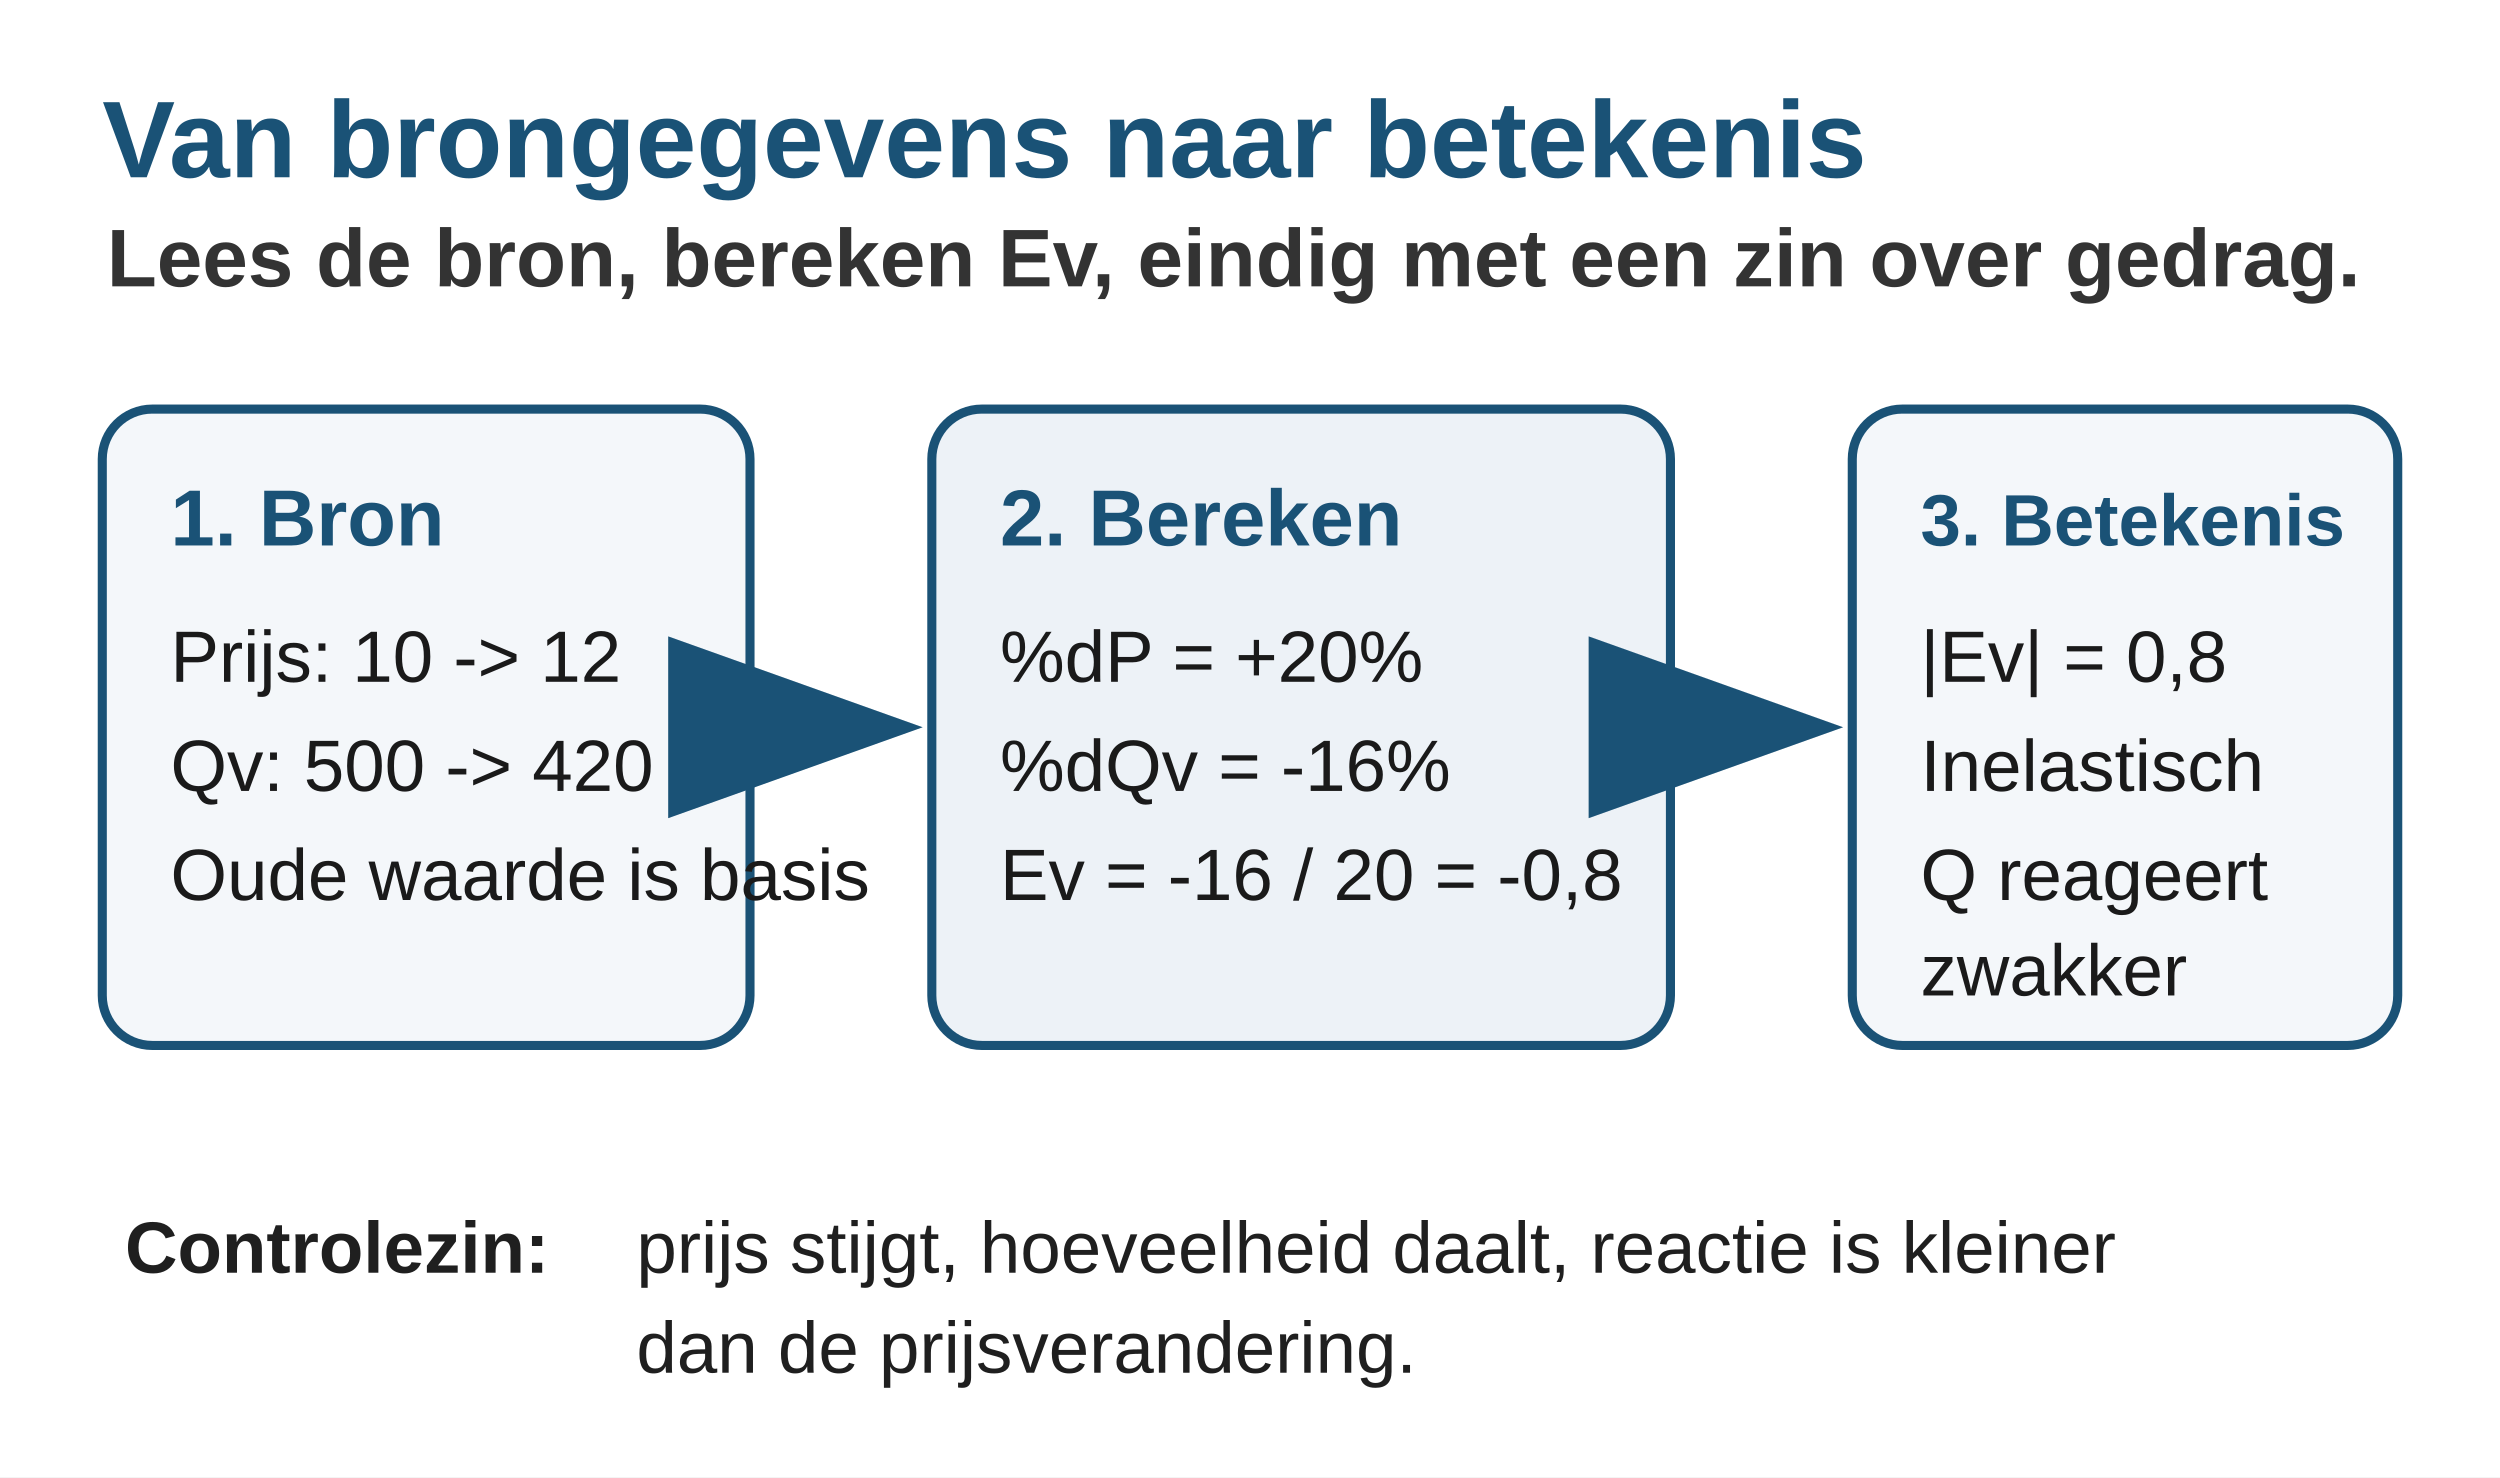
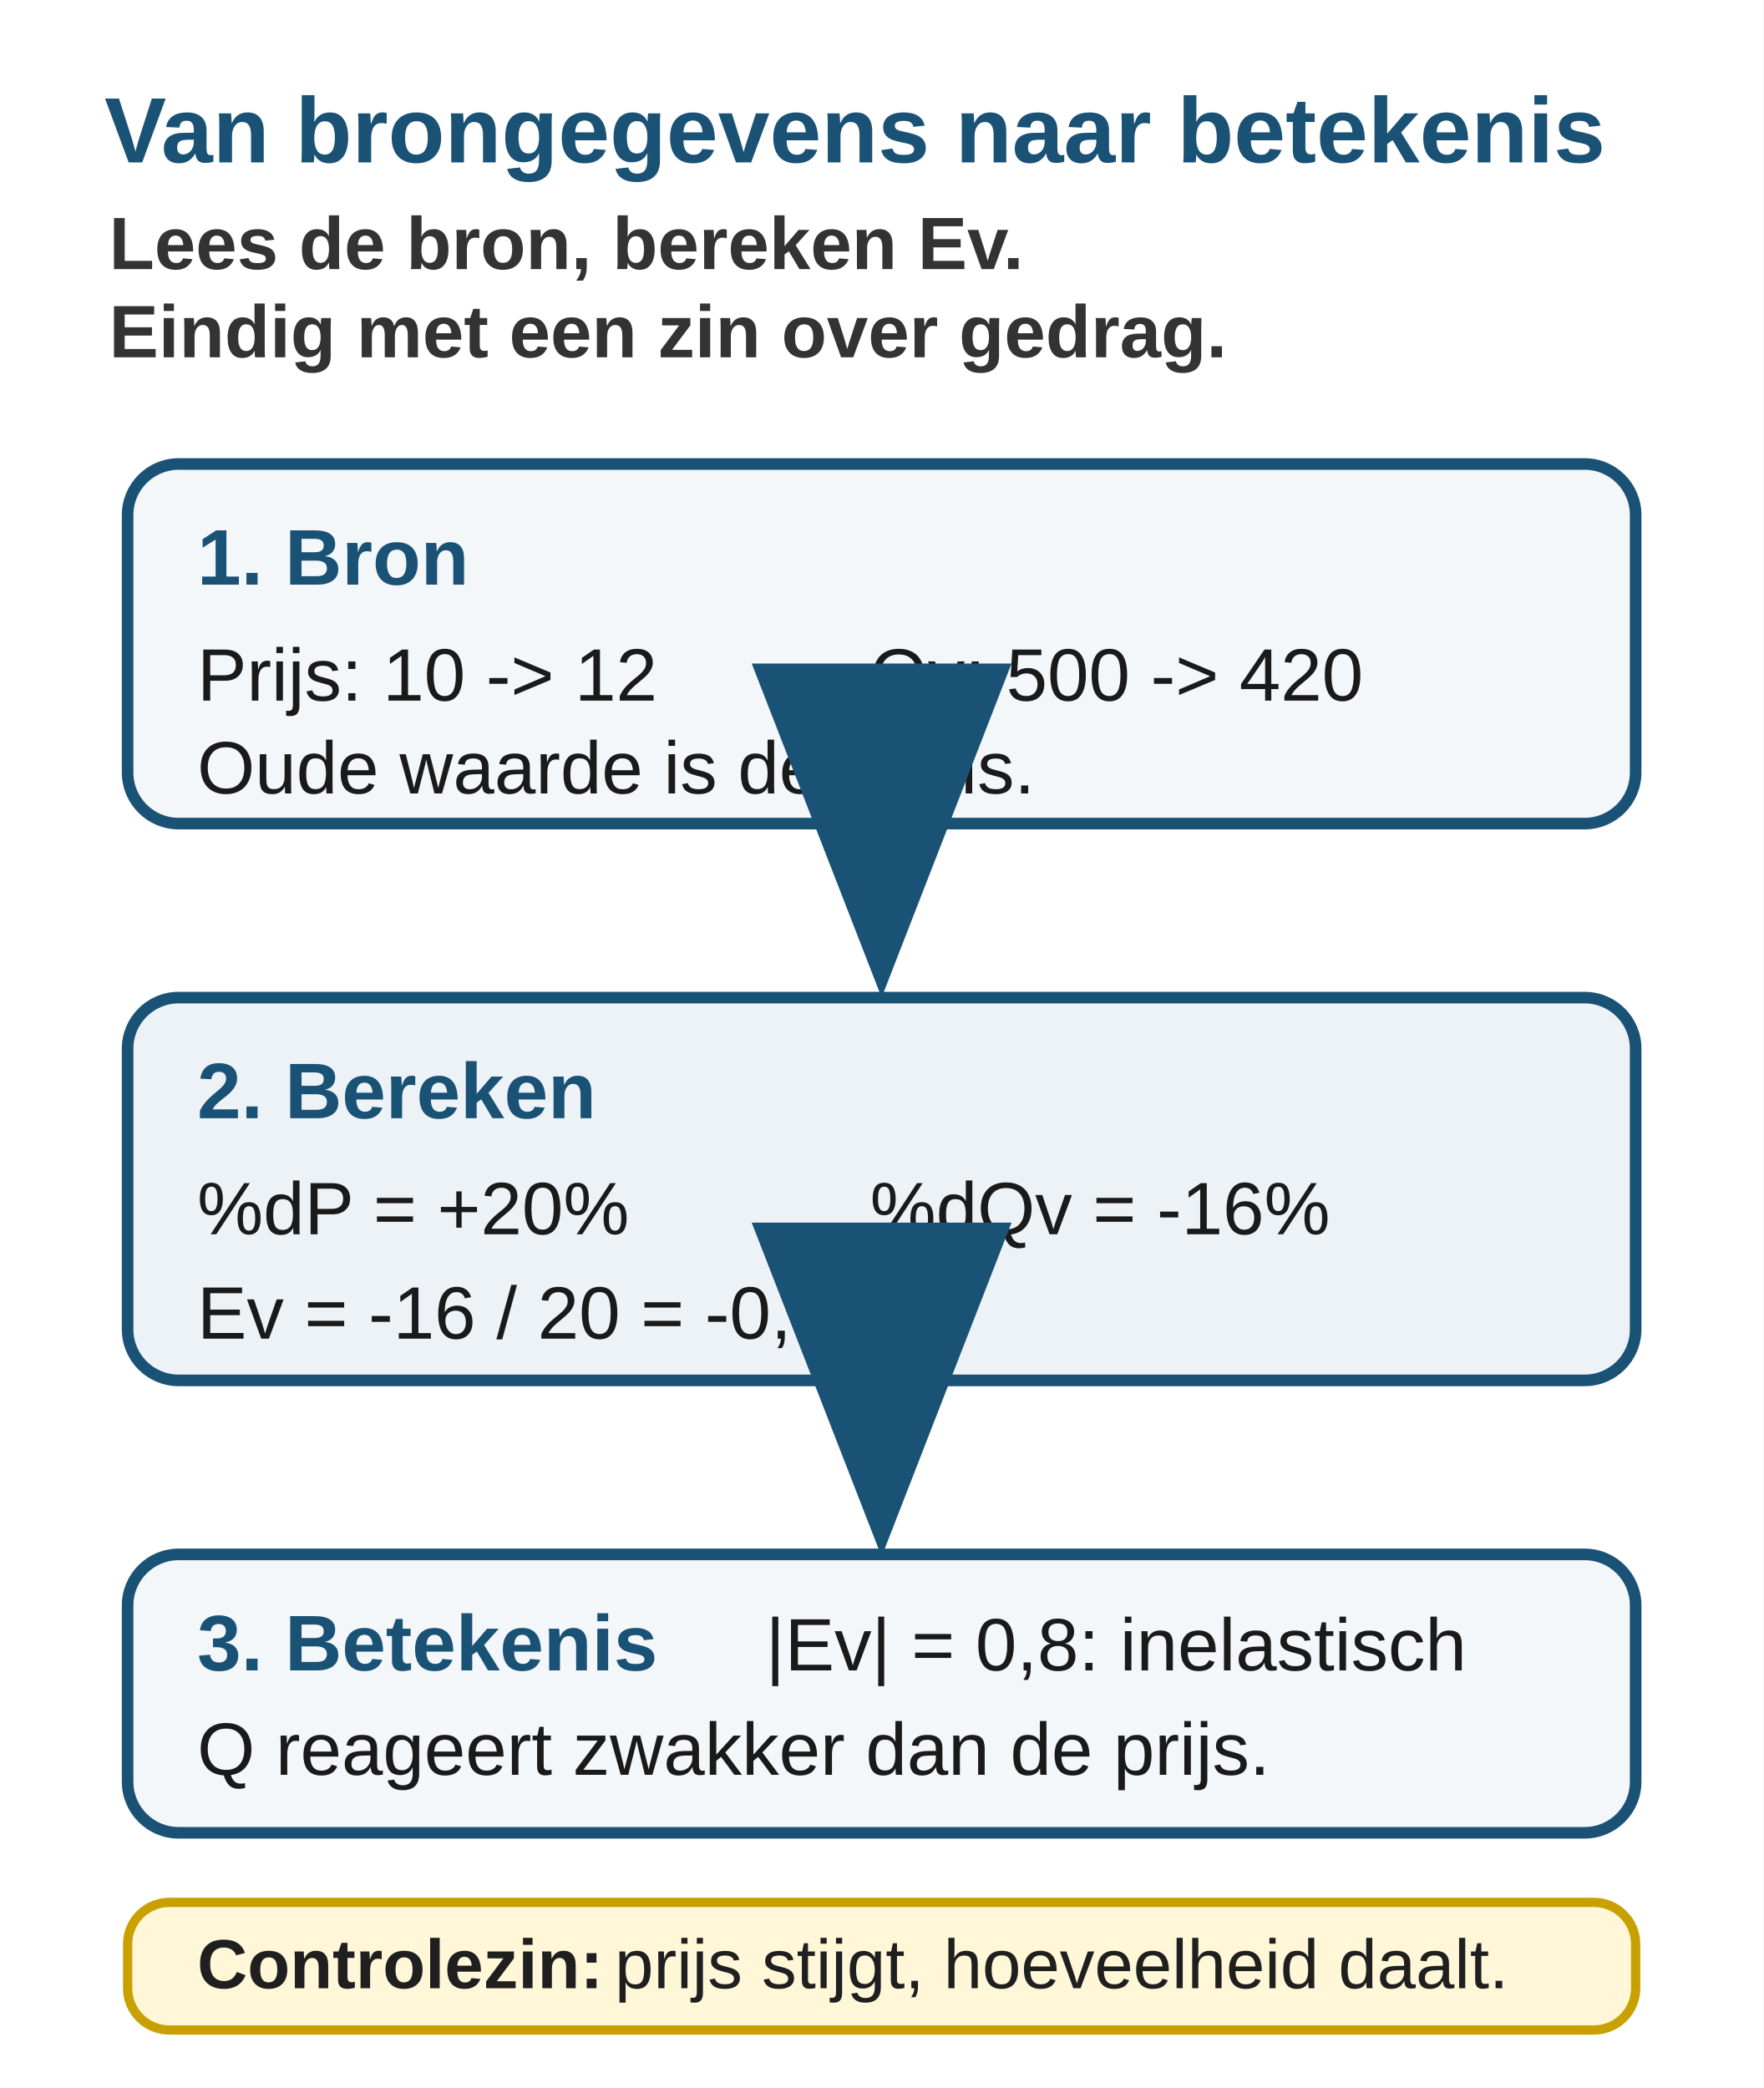
- <svg xmlns="http://www.w3.org/2000/svg" width="1100" height="650" viewBox="0 0 1100 650">
-   <rect width="1100" height="650" fill="#ffffff" />
+ <svg xmlns="http://www.w3.org/2000/svg" width="760" height="900" viewBox="0 0 760 900" role="img" aria-labelledby="title desc">
+   <rect width="760" height="900" fill="#ffffff" />
  <defs>
-     <marker id="arrow" markerWidth="14" markerHeight="10" refX="12" refY="5" orient="auto">
-       <polygon points="0 0, 14 5, 0 10" fill="#1A5276" />
+     <marker id="arrow" markerWidth="18" markerHeight="14" refX="16" refY="7" orient="auto">
+       <polygon points="0 0, 18 7, 0 14" fill="#1A5276" />
    </marker>
  </defs>
  <g font-family="Arial, sans-serif">
-     <text x="45" y="78" font-size="48" font-weight="700" fill="#1A5276">Van brongegevens naar betekenis</text>
-     <text x="47" y="126" font-size="36" font-weight="600" fill="#333333">Lees de bron, bereken Ev, eindig met een zin over gedrag.</text>
-     <rect x="45" y="180" width="285" height="280" rx="22" fill="#F4F7FA" stroke="#1A5276" stroke-width="4" />
-     <text x="75" y="240" font-size="35" font-weight="700" fill="#1A5276">1. Bron</text>
-     <text x="75" y="300" font-size="32" fill="#1a1a1a">Prijs: 10 -&gt; 12</text>
-     <text x="75" y="348" font-size="32" fill="#1a1a1a">Qv: 500 -&gt; 420</text>
-     <text x="75" y="396" font-size="32" fill="#1a1a1a">Oude waarde is basis</text>
-     <path d="M345 320 L390 320" stroke="#1A5276" stroke-width="8" marker-end="url(#arrow)" />
-     <rect x="410" y="180" width="325" height="280" rx="22" fill="#EDF2F7" stroke="#1A5276" stroke-width="4" />
-     <text x="440" y="240" font-size="35" font-weight="700" fill="#1A5276">2. Bereken</text>
-     <text x="440" y="300" font-size="32" fill="#1a1a1a">%dP = +20%</text>
-     <text x="440" y="348" font-size="32" fill="#1a1a1a">%dQv = -16%</text>
-     <text x="440" y="396" font-size="32" fill="#1a1a1a">Ev = -16 / 20 = -0,8</text>
-     <path d="M750 320 L795 320" stroke="#1A5276" stroke-width="8" marker-end="url(#arrow)" />
-     <rect x="815" y="180" width="240" height="280" rx="22" fill="#F4F7FA" stroke="#1A5276" stroke-width="4" />
-     <text x="845" y="240" font-size="32" font-weight="700" fill="#1A5276">3. Betekenis</text>
-     <text x="845" y="300" font-size="32" fill="#1a1a1a">|Ev| = 0,8</text>
-     <text x="845" y="348" font-size="32" fill="#1a1a1a">Inelastisch</text>
-     <text x="845" y="396" font-size="32" fill="#1a1a1a">Q reageert</text>
-     <text x="845" y="438" font-size="32" fill="#1a1a1a">zwakker</text>
-     <text x="55" y="560" font-size="32" font-weight="700" fill="#1f1f1f">Controlezin:</text>
-     <text x="280" y="560" font-size="32" fill="#1f1f1f">prijs stijgt, hoeveelheid daalt, reactie is kleiner</text>
-     <text x="280" y="604" font-size="32" fill="#1f1f1f">dan de prijsverandering.</text>
+     <text x="45" y="70" font-size="40" font-weight="700" fill="#1A5276">Van brongegevens naar betekenis</text>
+     <text x="47" y="116" font-size="32" font-weight="700" fill="#333333">Lees de bron, bereken Ev.</text>
+     <text x="47" y="154" font-size="32" font-weight="700" fill="#333333">Eindig met een zin over gedrag.</text>
+     <rect x="55" y="200" width="650" height="155" rx="22" fill="#F4F7FA" stroke="#1A5276" stroke-width="5" />
+     <text x="85" y="252" font-size="34" font-weight="700" fill="#1A5276">1. Bron</text>
+     <text x="85" y="302" font-size="32" fill="#1a1a1a">Prijs: 10 -&gt; 12</text>
+     <text x="375" y="302" font-size="32" fill="#1a1a1a">Qv: 500 -&gt; 420</text>
+     <text x="85" y="342" font-size="32" fill="#1a1a1a">Oude waarde is de basis.</text>
+     <path d="M380 374 L380 414" stroke="#1A5276" stroke-width="8" marker-end="url(#arrow)" />
+     <rect x="55" y="430" width="650" height="165" rx="22" fill="#EDF2F7" stroke="#1A5276" stroke-width="5" />
+     <text x="85" y="482" font-size="34" font-weight="700" fill="#1A5276">2. Bereken</text>
+     <text x="85" y="532" font-size="32" fill="#1a1a1a">%dP = +20%</text>
+     <text x="375" y="532" font-size="32" fill="#1a1a1a">%dQv = -16%</text>
+     <text x="85" y="577" font-size="32" fill="#1a1a1a">Ev = -16 / 20 = -0,8</text>
+     <path d="M380 615 L380 655" stroke="#1A5276" stroke-width="8" marker-end="url(#arrow)" />
+     <rect x="55" y="670" width="650" height="120" rx="22" fill="#F4F7FA" stroke="#1A5276" stroke-width="5" />
+     <text x="85" y="720" font-size="34" font-weight="700" fill="#1A5276">3. Betekenis</text>
+     <text x="330" y="720" font-size="32" fill="#1a1a1a">|Ev| = 0,8: inelastisch</text>
+     <text x="85" y="765" font-size="32" fill="#1a1a1a">Q reageert zwakker dan de prijs.</text>
+     <rect x="55" y="820" width="650" height="55" rx="18" fill="#FFF7D8" stroke="#C8A100" stroke-width="4" />
+     <text x="85" y="857" font-size="30" font-weight="700" fill="#1f1f1f">Controlezin:</text>
+     <text x="265" y="857" font-size="30" fill="#1f1f1f">prijs stijgt, hoeveelheid daalt.</text>
  </g>
</svg>
